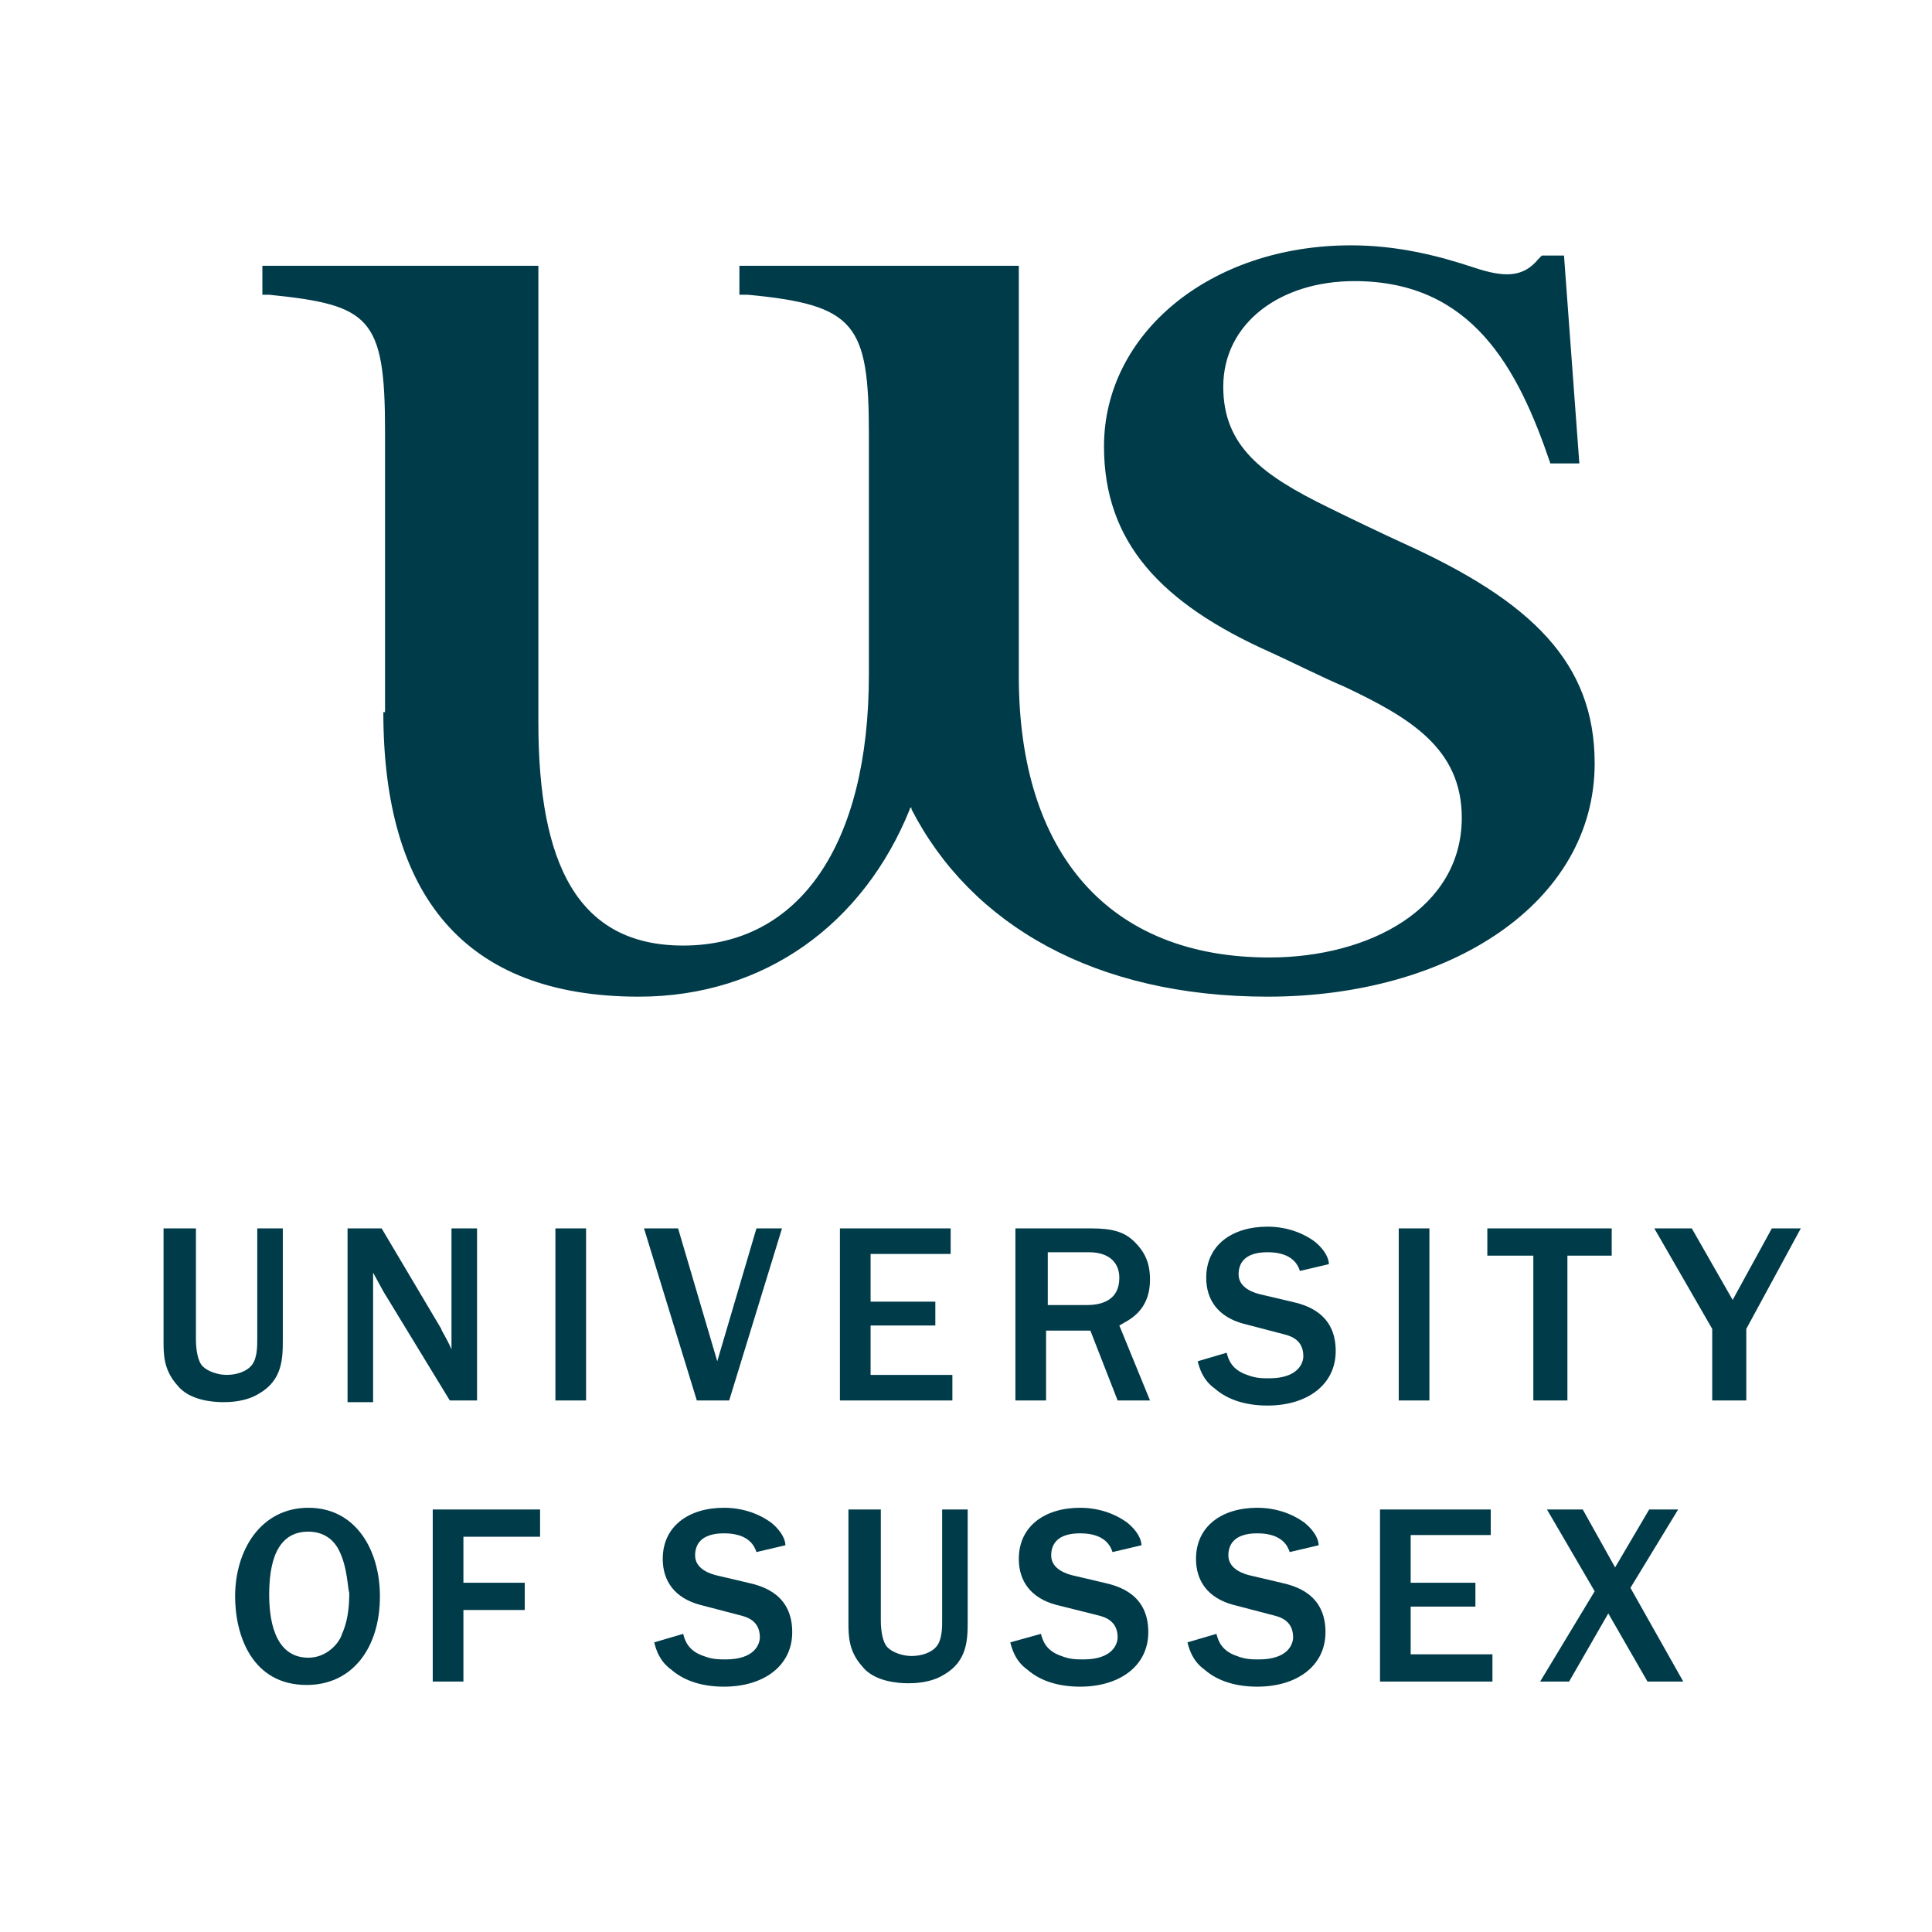
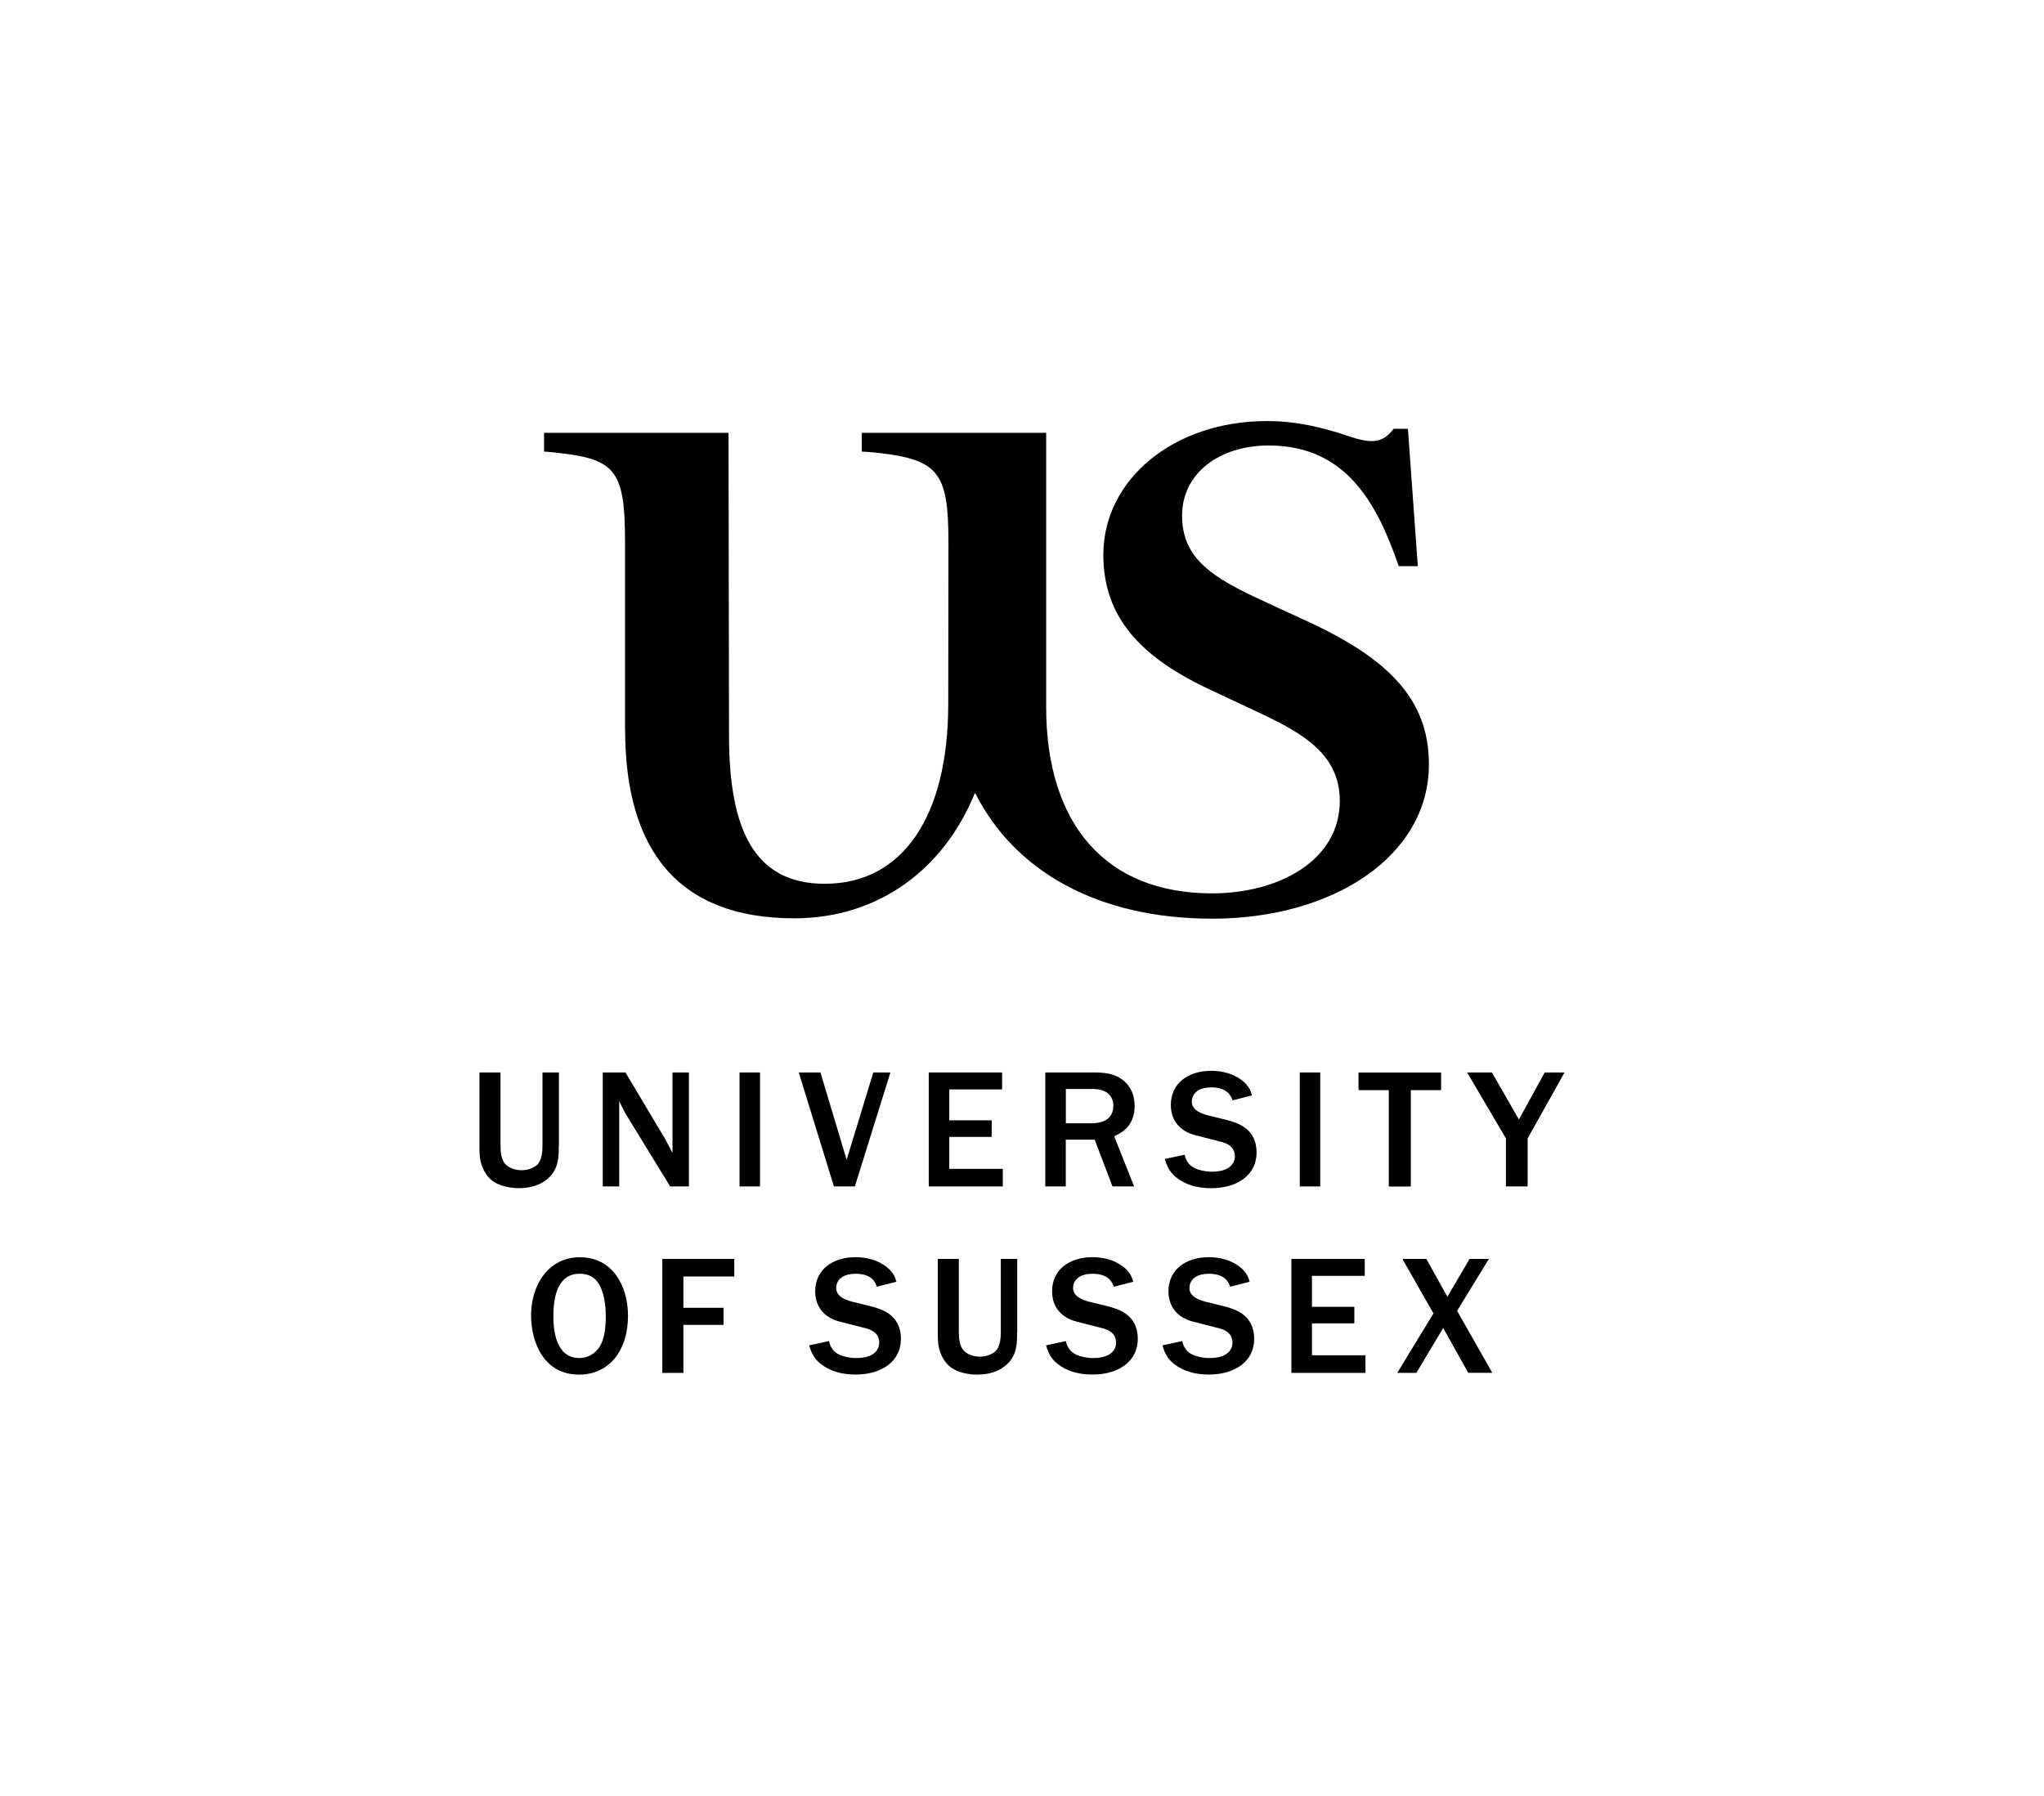
- <svg xmlns="http://www.w3.org/2000/svg" viewBox="0 0 113.4 113.4">
-   <g fill="#003B49">
-     <path d="M16.6 78.6c0 1.1 0 2.4-1.4 3.2-.8.5-1.8.5-2.1.5-.6 0-2-.1-2.7-1-.8-.9-.8-1.8-.8-2.6v-6.6h1.9v6.5c0 .6.1 1.3.4 1.6.3.3.9.5 1.4.5.6 0 1.2-.2 1.5-.6.3-.4.3-1.1.3-1.5v-6.5h1.5v6.5zM28.1 82.2h-1.7l-3.9-6.4c-.1-.2-.5-.9-.6-1.1v7.6h-1.5V72.1h2l3.5 5.9c0 .1.3.5.6 1.2v-7.1H28v10.1z" />
+ <svg xmlns="http://www.w3.org/2000/svg" version="1.1" id="Layer_1" x="0px" y="0px" viewBox="0 0 283.46 249.09" style="enable-background:new 0 0 283.46 249.09;" xml:space="preserve">
+   <g>
+     <g>
+       <path d="M77.49,158.92c0,1.73,0,3.7-2.23,5.07c-1.26,0.76-2.77,0.81-3.27,0.81c-0.95,0-3.1-0.19-4.24-1.52    c-1.18-1.42-1.26-2.75-1.26-4.15v-10.38h2.92v10.17c0,0.92,0.12,1.97,0.69,2.56c0.52,0.55,1.42,0.83,2.23,0.83    c0.9,0,1.92-0.36,2.35-0.97c0.47-0.66,0.55-1.66,0.55-2.42v-10.17h2.28V158.92z" />
+       <path d="M95.55,164.56h-2.61l-6.19-10.1c-0.17-0.26-0.73-1.47-0.88-1.75v11.85h-2.28v-15.81h3.15l5.55,9.31    c0.05,0.12,0.43,0.81,0.97,1.85v-11.16h2.28V164.56z" />
+       <path d="M102.56,164.56v-15.81h2.84v15.81H102.56z" />
+       <path d="M115.65,164.56l-4.88-15.81h3.01l3.63,12.11l3.7-12.11h2.37l-4.93,15.81H115.65z" />
+       <path d="M128.8,164.56v-15.81h10.17v2.35h-7.32v4.29h5.88v2.3h-5.88v4.43h7.42v2.44H128.8z" />
+       <path d="M154.28,164.56l-2.47-6.49h-4.01v6.49h-2.84v-15.81h6.85c1.97,0,3.15,0.38,4.12,1.23c0.81,0.73,1.42,1.8,1.42,3.41    c0,2.96-2.04,3.84-2.84,4.2l2.77,6.97H154.28z M147.81,155.8h3.56c1.4,0,3.03-0.47,3.03-2.44c0-1.18-0.78-2.32-2.8-2.32h-3.79    V155.8z" />
+       <path d="M164.28,160.16c0.14,0.57,0.43,1.59,1.85,2.04c0.78,0.26,1.45,0.31,1.97,0.31c2.63,0,3.15-1.37,3.15-2.09    c0-1.49-1.23-1.87-1.94-2.06l-3.53-0.9c-2.3-0.59-3.41-2.2-3.41-4.22c0-2.99,2.42-4.72,5.59-4.72c1.56,0,3.1,0.4,4.34,1.37    c0.95,0.76,1.18,1.52,1.33,2.04l-2.7,0.69c-0.19-0.54-0.66-1.8-2.92-1.8c-2.18,0-2.73,1.16-2.73,1.97c0,1.23,1.4,1.68,2.2,1.9    l2.68,0.66c1.35,0.36,4.1,1.11,4.1,4.5c0,3.13-2.68,4.95-6.28,4.95c-1.9,0-3.56-0.45-4.86-1.49c-1.07-0.85-1.35-1.82-1.59-2.56    L164.28,160.16z" />
+       <path d="M180.25,164.56v-15.81h2.84v15.81H180.25z" />
+       <path d="M192.6,164.56V151.2h-4.2v-2.44h11.45v2.44h-4.2v13.37H192.6z" />
+       <path d="M208.84,164.56v-6.66l-5.38-9.15h3.44l3.74,6.52l3.58-6.52h2.75l-5.12,9.15v6.66H208.84z" />
+     </g>
+     <g>
+       <path d="M80.31,190.66c-4.98,0-6.66-4.62-6.66-8.2c0-4.27,2.42-8.08,6.78-8.08c4.46,0,6.66,3.89,6.66,8.13    C87.09,187.34,84.46,190.66,80.31,190.66z M83.23,178.4c-0.81-1.64-2.2-1.73-2.84-1.73c-2.99,0-3.65,3.06-3.65,5.88    c0,1.87,0.31,5.81,3.6,5.81c1.42,0,2.49-0.88,2.96-1.82c0.38-0.76,0.71-1.8,0.71-4.05C84.01,181.84,83.96,179.9,83.23,178.4z" />
+       <path d="M91.85,190.42v-15.81h9.98v2.44h-7.06v4.34h5.57v2.37h-5.57v6.66H91.85z" />
+       <path d="M114.96,186.01c0.14,0.57,0.43,1.59,1.85,2.04c0.78,0.26,1.45,0.31,1.97,0.31c2.63,0,3.15-1.37,3.15-2.09    c0-1.49-1.23-1.87-1.94-2.06l-3.53-0.9c-2.3-0.59-3.41-2.2-3.41-4.22c0-2.99,2.42-4.72,5.59-4.72c1.56,0,3.1,0.4,4.34,1.37    c0.95,0.76,1.19,1.52,1.33,2.04l-2.7,0.69c-0.19-0.54-0.66-1.8-2.92-1.8c-2.18,0-2.73,1.16-2.73,1.97c0,1.23,1.4,1.68,2.2,1.9    l2.68,0.66c1.35,0.36,4.1,1.11,4.1,4.5c0,3.13-2.68,4.95-6.28,4.95c-1.9,0-3.56-0.45-4.86-1.49c-1.07-0.85-1.35-1.82-1.59-2.56    L114.96,186.01z" />
+       <path d="M141.05,184.78c0,1.73,0,3.7-2.23,5.07c-1.26,0.76-2.77,0.81-3.27,0.81c-0.95,0-3.1-0.19-4.24-1.52    c-1.18-1.42-1.26-2.75-1.26-4.15v-10.38h2.92v10.17c0,0.92,0.12,1.97,0.69,2.56c0.52,0.55,1.42,0.83,2.23,0.83    c0.9,0,1.92-0.36,2.35-0.97c0.47-0.66,0.55-1.66,0.55-2.42v-10.17h2.28V184.78z" />
+       <path d="M147.81,186.01c0.14,0.57,0.43,1.59,1.85,2.04c0.78,0.26,1.45,0.31,1.97,0.31c2.63,0,3.15-1.37,3.15-2.09    c0-1.49-1.23-1.87-1.94-2.06l-3.53-0.9c-2.3-0.59-3.41-2.2-3.41-4.22c0-2.99,2.42-4.72,5.59-4.72c1.56,0,3.1,0.4,4.34,1.37    c0.95,0.76,1.18,1.52,1.33,2.04l-2.7,0.69c-0.19-0.54-0.66-1.8-2.92-1.8c-2.18,0-2.73,1.16-2.73,1.97c0,1.23,1.4,1.68,2.2,1.9    l2.68,0.66c1.35,0.36,4.1,1.11,4.1,4.5c0,3.13-2.68,4.95-6.28,4.95c-1.9,0-3.56-0.45-4.86-1.49c-1.07-0.85-1.35-1.82-1.59-2.56    L147.81,186.01z" />
+       <path d="M163.95,186.01c0.14,0.57,0.43,1.59,1.85,2.04c0.78,0.26,1.45,0.31,1.97,0.31c2.63,0,3.15-1.37,3.15-2.09    c0-1.49-1.23-1.87-1.94-2.06l-3.53-0.9c-2.3-0.59-3.41-2.2-3.41-4.22c0-2.99,2.42-4.72,5.59-4.72c1.56,0,3.1,0.4,4.34,1.37    c0.95,0.76,1.18,1.52,1.33,2.04l-2.7,0.69c-0.19-0.54-0.66-1.8-2.92-1.8c-2.18,0-2.73,1.16-2.73,1.97c0,1.23,1.4,1.68,2.2,1.9    l2.68,0.66c1.35,0.36,4.1,1.11,4.1,4.5c0,3.13-2.68,4.95-6.28,4.95c-1.9,0-3.56-0.45-4.86-1.49c-1.07-0.85-1.35-1.82-1.59-2.56    L163.95,186.01z" />
+       <path d="M179.09,190.42v-15.81h10.17v2.35h-7.32v4.29h5.88v2.3h-5.88v4.43h7.42v2.44H179.09z" />
+       <path d="M203.62,190.42l-3.48-6.23l-3.72,6.23h-2.65l5.02-8.25l-4.31-7.56h3.32l2.92,5.26l3.08-5.26h2.68l-4.41,7.2l4.88,8.6    H203.62z" />
+     </g>
+     <path d="M86.69,101.18c0,16.72,7.36,26.19,23.46,26.19c11.62,0,20.64-6.72,24.98-17.21c0.07-0.12,0.11-0.19,0.11-0.19   c0,0.07,0.04,0.1,0.07,0.17c5.43,10.65,16.87,17.28,32.8,17.28c16.8,0,30.05-8.69,30.05-21.41c0-9.18-5.81-14.86-17.61-20.18   c-1.76-0.79-5.32-2.45-6.97-3.23c-6.09-2.93-9.65-5.58-9.65-11.09c0-5.87,5.18-9.72,12.01-9.72c10.78,0,15.04,8.07,18.04,16.74   h2.64l-1.37-19.06h-1.97c0,0-0.11,0.11-0.25,0.3c-1.44,1.74-3.06,1.73-6.02,0.72c-3.28-1.11-7.05-2.09-11.31-2.09   c-13,0-22.69,8.16-22.69,18.54c0,8.75,5.25,14.37,15.32,18.96c1.41,0.65,4.9,2.29,6.73,3.16c5.88,2.8,10.74,5.72,10.74,12.02   c0,8.32-8.52,12.83-17.72,12.83c-14.69,0-23-9.54-23-25.88V60.03h-25.57v2.61c0.28,0,0.56,0.03,0.85,0.04   c9.9,0.88,11.17,2.59,11.17,12.79l-0.03,22.16c0,15.71-6.38,24.95-17.12,24.95c-9.79,0-13.28-7.52-13.28-20.6l-0.07-41.95H75.45   v2.61c0.14,0.01,0.39,0.03,0.63,0.04c9.19,0.88,10.6,2.09,10.6,12.57V101.18z" />
  </g>
-   <path fill="#003B49" d="M32.6 72.1h1.8v10.1h-1.8zM40.9 82.2l-3.1-10.1h2l2.3 7.8 2.3-7.8h1.5l-3.1 10.1zM49.3 82.2V72.1h6.5v1.5h-4.7v2.8h3.8v1.4h-3.8v2.9h4.8v1.5z" />
-   <g fill="#003B49">
-     <path d="M65.6 82.2L64 78.1h-2.6v4.1h-1.8V72.1H64c1.3 0 2 .2 2.6.8.5.5.9 1.1.9 2.2 0 1.9-1.3 2.4-1.8 2.7l1.8 4.4h-1.9zm-4.1-5.6h2.3c.9 0 1.9-.3 1.9-1.6 0-.8-.5-1.5-1.8-1.5h-2.4v3.1zM72 79.4c.1.4.3 1 1.2 1.3.5.2.9.2 1.3.2 1.7 0 2-.9 2-1.3 0-1-.8-1.2-1.2-1.3l-2.3-.6c-1.5-.4-2.2-1.4-2.2-2.7 0-1.9 1.5-3 3.6-3 1 0 2 .3 2.8.9.6.5.8 1 .8 1.3l-1.7.4c-.1-.3-.4-1.1-1.9-1.1-1.4 0-1.7.7-1.7 1.3 0 .8.9 1.1 1.4 1.2l1.7.4c.9.2 2.6.7 2.6 2.9 0 2-1.7 3.2-4 3.2-1.2 0-2.3-.3-3.1-1-.7-.5-.9-1.2-1-1.6l1.7-.5z" />
-   </g>
-   <path fill="#003B49" d="M82.1 72.1h1.8v10.1h-1.8zM90 82.2v-8.5h-2.7v-1.6h7.3v1.6H92v8.5zM100.5 82.2V78l-3.4-5.9h2.2l2.4 4.2 2.3-4.2h1.7l-3.2 5.9v4.2zM18 98.9c-3.2 0-4.2-2.9-4.2-5.2 0-2.7 1.5-5.2 4.3-5.2s4.2 2.5 4.2 5.2c0 3-1.6 5.2-4.3 5.2m1.9-7.9c-.5-1-1.4-1.1-1.8-1.1-1.9 0-2.3 1.9-2.3 3.7 0 1.2.2 3.7 2.3 3.7.9 0 1.6-.6 1.9-1.2.2-.5.5-1.1.5-2.6-.1-.3-.1-1.5-.6-2.5M25.4 98.7V88.6h6.3v1.6h-4.5v2.7h3.6v1.6h-3.6v4.2z" />
-   <g fill="#003B49">
-     <path d="M40.1 95.9c.1.4.3 1 1.2 1.3.5.2.9.2 1.3.2 1.7 0 2-.9 2-1.3 0-1-.8-1.2-1.2-1.3l-2.3-.6c-1.5-.4-2.2-1.4-2.2-2.7 0-1.9 1.5-3 3.6-3 1 0 2 .3 2.8.9.6.5.8 1 .8 1.3l-1.7.4c-.1-.3-.4-1.1-1.9-1.1-1.4 0-1.7.7-1.7 1.3 0 .8.9 1.1 1.4 1.2l1.7.4c.9.2 2.6.7 2.6 2.9 0 2-1.7 3.2-4 3.2-1.2 0-2.3-.3-3.1-1-.7-.5-.9-1.2-1-1.6l1.7-.5zM56.8 95.1c0 1.1 0 2.4-1.4 3.2-.8.5-1.8.5-2.1.5-.6 0-2-.1-2.7-1-.8-.9-.8-1.8-.8-2.6v-6.6h1.9v6.5c0 .6.1 1.3.4 1.6.3.3.9.5 1.4.5.6 0 1.2-.2 1.5-.6.3-.4.3-1.1.3-1.5v-6.5h1.5v6.5zM61.1 95.9c.1.4.3 1 1.2 1.3.5.2.9.2 1.3.2 1.7 0 2-.9 2-1.3 0-1-.8-1.2-1.2-1.3l-2.4-.6c-1.5-.4-2.2-1.4-2.2-2.7 0-1.9 1.5-3 3.6-3 1 0 2 .3 2.8.9.6.5.8 1 .8 1.3l-1.7.4c-.1-.3-.4-1.1-1.9-1.1-1.4 0-1.7.7-1.7 1.3 0 .8.9 1.1 1.4 1.2l1.7.4c.9.2 2.6.7 2.6 2.9 0 2-1.7 3.2-4 3.2-1.2 0-2.3-.3-3.1-1-.7-.5-.9-1.2-1-1.6l1.8-.5zM71.4 95.9c.1.4.3 1 1.2 1.3.5.2.9.2 1.3.2 1.7 0 2-.9 2-1.3 0-1-.8-1.2-1.2-1.3l-2.3-.6c-1.5-.4-2.2-1.4-2.2-2.7 0-1.9 1.5-3 3.6-3 1 0 2 .3 2.8.9.6.5.8 1 .8 1.3l-1.7.4c-.1-.3-.4-1.1-1.9-1.1-1.4 0-1.7.7-1.7 1.3 0 .8.9 1.1 1.4 1.2l1.7.4c.9.2 2.6.7 2.6 2.9 0 2-1.7 3.2-4 3.2-1.2 0-2.3-.3-3.1-1-.7-.5-.9-1.2-1-1.6l1.7-.5z" />
-   </g>
-   <path fill="#003B49" d="M81 98.7V88.6h6.5v1.5h-4.7v2.8h3.8v1.4h-3.8v2.8h4.8v1.6zM96.7 98.7l-2.3-4-2.3 4h-1.7l3.2-5.3-2.8-4.8h2.1l1.9 3.4 2-3.4h1.7l-2.8 4.6 3.1 5.5zM22.5 41.8c0 10.7 4.7 16.7 15 16.7 7.4 0 13.2-4.3 15.9-11 0-.1.1-.1.1-.1v.1c3.5 6.8 10.8 11 20.9 11 10.7 0 19.2-5.5 19.2-13.7 0-5.9-3.7-9.5-11.2-12.9-1.1-.5-3.4-1.6-4.4-2.1-3.9-1.9-6.2-3.6-6.2-7.1 0-3.7 3.3-6.2 7.7-6.2 6.9 0 9.6 5.1 11.5 10.7h1.7L91.8 15h-1.3l-.2.2c-.9 1.1-2 1.1-3.8.5-2.1-.7-4.5-1.3-7.2-1.3-8.3 0-14.5 5.2-14.5 11.8 0 5.6 3.3 9.2 9.8 12.1.9.4 3.1 1.5 4.3 2 3.8 1.8 6.9 3.6 6.9 7.7 0 5.3-5.4 8.2-11.3 8.2-9.4 0-14.7-6.1-14.7-16.5V15.6H43.4v1.7h.5c6.3.6 7.1 1.7 7.1 8.2v14.1c0 10-4.1 15.9-10.9 15.9-6.2 0-8.5-4.8-8.5-13.1V15.6H15.4v1.7h.4c5.9.6 6.8 1.3 6.8 8v16.5z" />
</svg>
